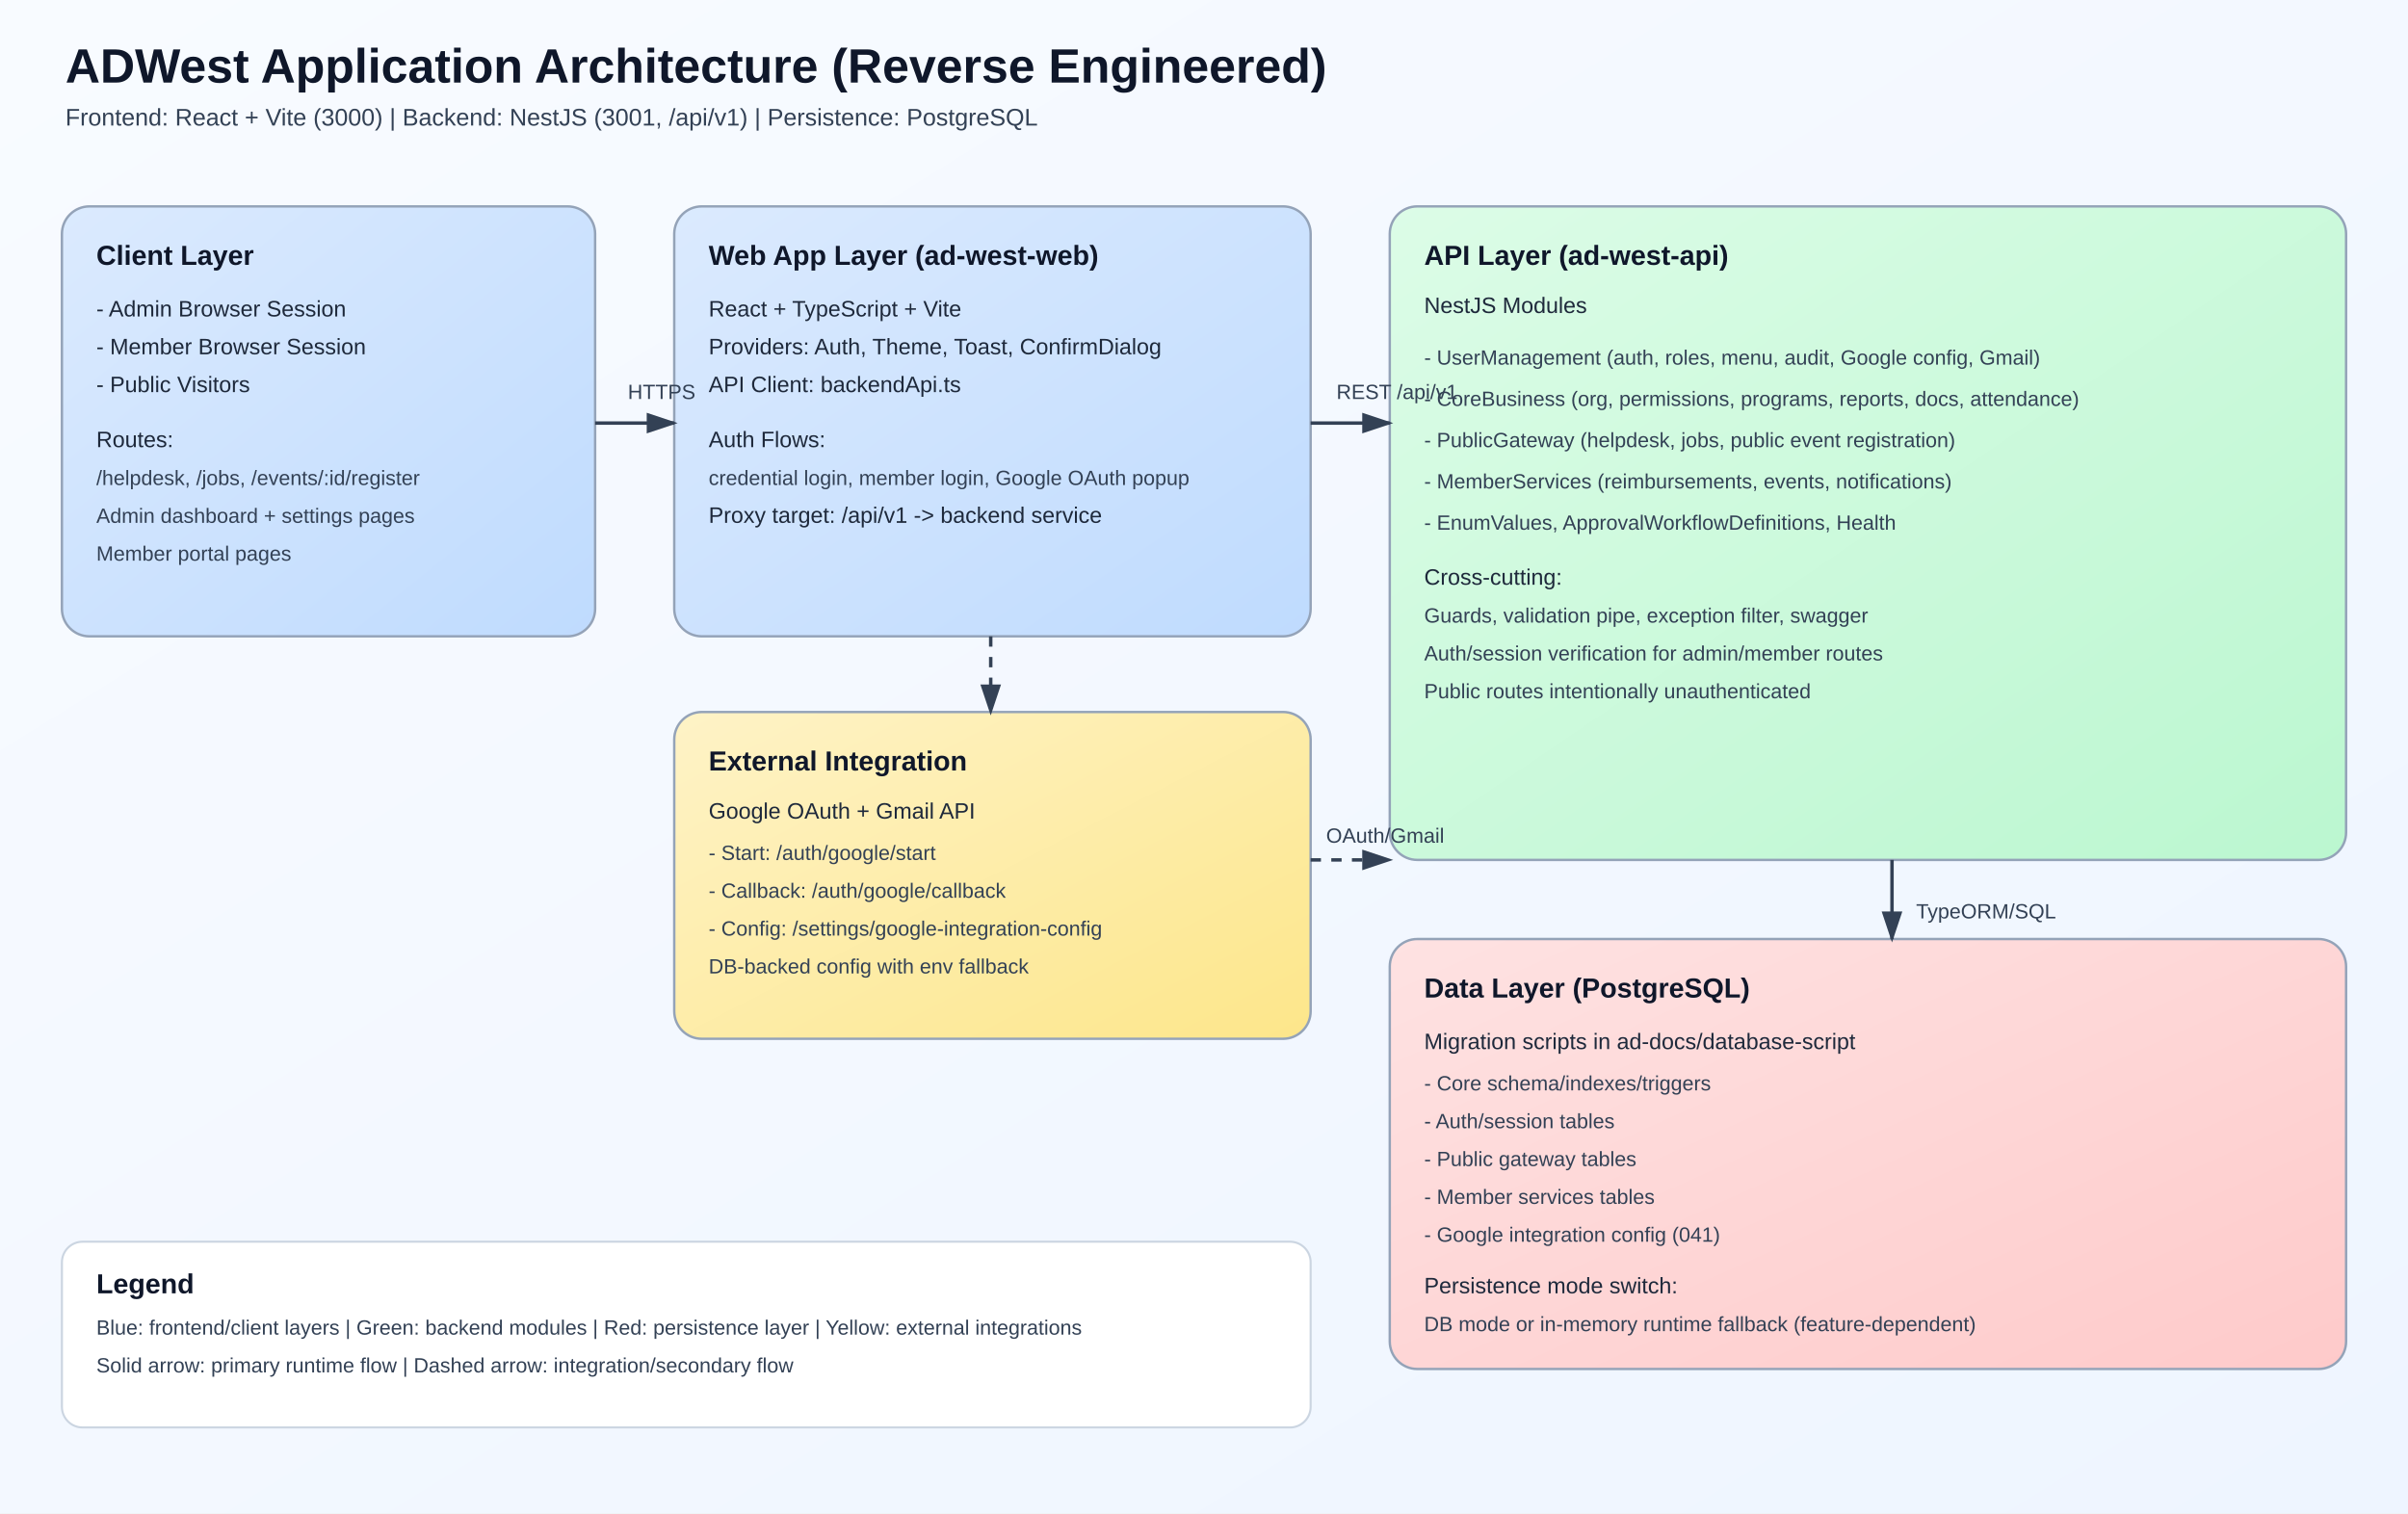
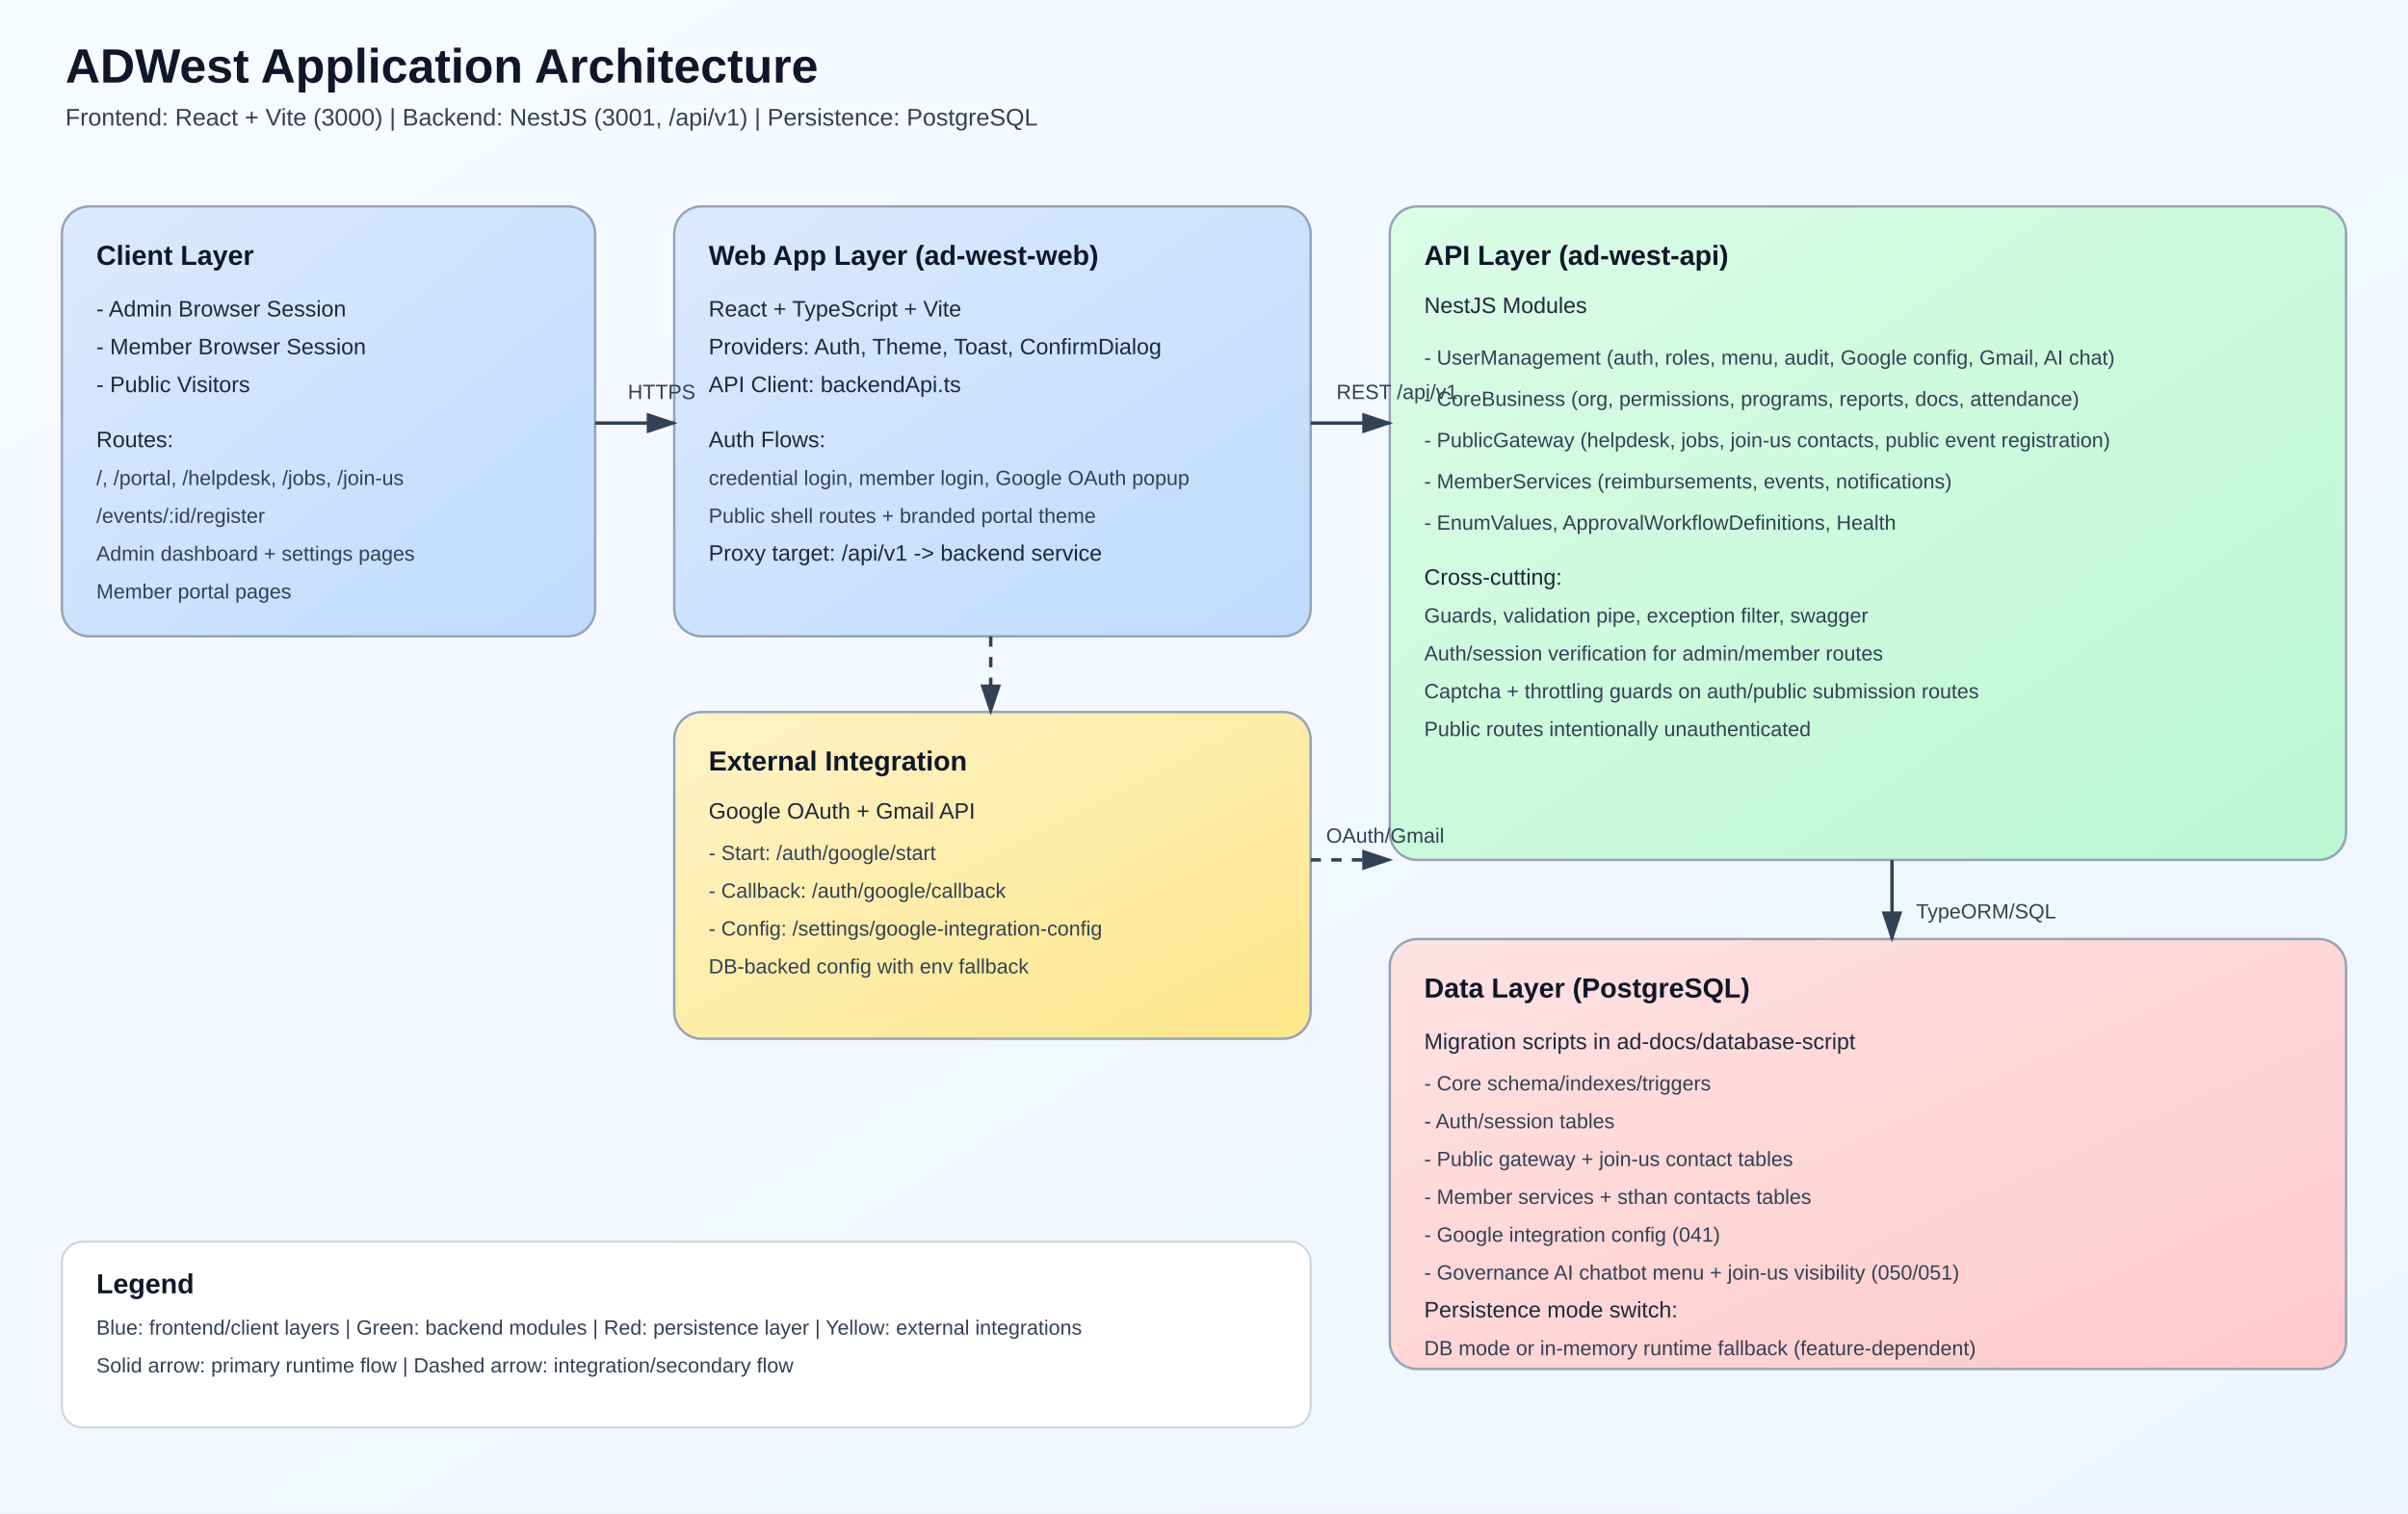
<svg xmlns="http://www.w3.org/2000/svg" width="1400" height="880" viewBox="0 0 1400 880" role="img" aria-label="ADWest System Architecture">
  <defs>
    <style>
      .title { font: 700 28px 'Segoe UI', Arial, sans-serif; fill: #0f172a; }
      .subtitle { font: 500 14px 'Segoe UI', Arial, sans-serif; fill: #334155; }
      .h { font: 700 16px 'Segoe UI', Arial, sans-serif; fill: #0f172a; }
      .t { font: 500 13px 'Segoe UI', Arial, sans-serif; fill: #1e293b; }
      .small { font: 500 12px 'Segoe UI', Arial, sans-serif; fill: #334155; }
      .box { stroke: #94a3b8; stroke-width: 1.4; rx: 16; ry: 16; }
      .edge { stroke: #334155; stroke-width: 2; fill: none; marker-end: url(#arrow); }
      .dash { stroke-dasharray: 6 6; }
    </style>
    <marker id="arrow" markerWidth="10" markerHeight="10" refX="8" refY="3" orient="auto" markerUnits="strokeWidth">
      <path d="M0,0 L0,6 L9,3 z" fill="#334155" />
    </marker>
    <linearGradient id="bg" x1="0" y1="0" x2="1" y2="1">
      <stop offset="0%" stop-color="#f8fbff" />
      <stop offset="100%" stop-color="#eef5ff" />
    </linearGradient>
    <linearGradient id="frontend" x1="0" y1="0" x2="1" y2="1">
      <stop offset="0%" stop-color="#dbeafe" />
      <stop offset="100%" stop-color="#bfdbfe" />
    </linearGradient>
    <linearGradient id="backend" x1="0" y1="0" x2="1" y2="1">
      <stop offset="0%" stop-color="#dcfce7" />
      <stop offset="100%" stop-color="#bbf7d0" />
    </linearGradient>
    <linearGradient id="db" x1="0" y1="0" x2="1" y2="1">
      <stop offset="0%" stop-color="#fee2e2" />
      <stop offset="100%" stop-color="#fecaca" />
    </linearGradient>
    <linearGradient id="ext" x1="0" y1="0" x2="1" y2="1">
      <stop offset="0%" stop-color="#fef3c7" />
      <stop offset="100%" stop-color="#fde68a" />
    </linearGradient>
  </defs>
  <rect x="0" y="0" width="1400" height="880" fill="url(#bg)" />
-   <text x="38" y="48" class="title">ADWest Application Architecture (Reverse Engineered)</text>
+   <text x="38" y="48" class="title">ADWest Application Architecture</text>
  <text x="38" y="73" class="subtitle">Frontend: React + Vite (3000) | Backend: NestJS (3001, /api/v1) | Persistence: PostgreSQL</text>
  <rect class="box" x="36" y="120" width="310" height="250" fill="url(#frontend)" />
  <text x="56" y="154" class="h">Client Layer</text>
  <text x="56" y="184" class="t">- Admin Browser Session</text>
  <text x="56" y="206" class="t">- Member Browser Session</text>
  <text x="56" y="228" class="t">- Public Visitors</text>
  <text x="56" y="260" class="t">Routes:</text>
-   <text x="56" y="282" class="small">/helpdesk, /jobs, /events/:id/register</text>
-   <text x="56" y="304" class="small">Admin dashboard + settings pages</text>
-   <text x="56" y="326" class="small">Member portal pages</text>
+   <text x="56" y="282" class="small">/, /portal, /helpdesk, /jobs, /join-us</text>
+   <text x="56" y="304" class="small">/events/:id/register</text>
+   <text x="56" y="326" class="small">Admin dashboard + settings pages</text>
+   <text x="56" y="348" class="small">Member portal pages</text>
  <rect class="box" x="392" y="120" width="370" height="250" fill="url(#frontend)" />
  <text x="412" y="154" class="h">Web App Layer (ad-west-web)</text>
  <text x="412" y="184" class="t">React + TypeScript + Vite</text>
  <text x="412" y="206" class="t">Providers: Auth, Theme, Toast, ConfirmDialog</text>
  <text x="412" y="228" class="t">API Client: backendApi.ts</text>
  <text x="412" y="260" class="t">Auth Flows:</text>
  <text x="412" y="282" class="small">credential login, member login, Google OAuth popup</text>
-   <text x="412" y="304" class="t">Proxy target: /api/v1 -&gt; backend service</text>
+   <text x="412" y="304" class="small">Public shell routes + branded portal theme</text>
+   <text x="412" y="326" class="t">Proxy target: /api/v1 -&gt; backend service</text>
  <rect class="box" x="808" y="120" width="556" height="380" fill="url(#backend)" />
  <text x="828" y="154" class="h">API Layer (ad-west-api)</text>
  <text x="828" y="182" class="t">NestJS Modules</text>
-   <text x="828" y="212" class="small">- UserManagement (auth, roles, menu, audit, Google config, Gmail)</text>
+   <text x="828" y="212" class="small">- UserManagement (auth, roles, menu, audit, Google config, Gmail, AI chat)</text>
  <text x="828" y="236" class="small">- CoreBusiness (org, permissions, programs, reports, docs, attendance)</text>
-   <text x="828" y="260" class="small">- PublicGateway (helpdesk, jobs, public event registration)</text>
+   <text x="828" y="260" class="small">- PublicGateway (helpdesk, jobs, join-us contacts, public event registration)</text>
  <text x="828" y="284" class="small">- MemberServices (reimbursements, events, notifications)</text>
  <text x="828" y="308" class="small">- EnumValues, ApprovalWorkflowDefinitions, Health</text>
  <text x="828" y="340" class="t">Cross-cutting:</text>
  <text x="828" y="362" class="small">Guards, validation pipe, exception filter, swagger</text>
  <text x="828" y="384" class="small">Auth/session verification for admin/member routes</text>
-   <text x="828" y="406" class="small">Public routes intentionally unauthenticated</text>
+   <text x="828" y="406" class="small">Captcha + throttling guards on auth/public submission routes</text>
+   <text x="828" y="428" class="small">Public routes intentionally unauthenticated</text>
  <rect class="box" x="392" y="414" width="370" height="190" fill="url(#ext)" />
  <text x="412" y="448" class="h">External Integration</text>
  <text x="412" y="476" class="t">Google OAuth + Gmail API</text>
  <text x="412" y="500" class="small">- Start: /auth/google/start</text>
  <text x="412" y="522" class="small">- Callback: /auth/google/callback</text>
  <text x="412" y="544" class="small">- Config: /settings/google-integration-config</text>
  <text x="412" y="566" class="small">DB-backed config with env fallback</text>
  <rect class="box" x="808" y="546" width="556" height="250" fill="url(#db)" />
  <text x="828" y="580" class="h">Data Layer (PostgreSQL)</text>
  <text x="828" y="610" class="t">Migration scripts in ad-docs/database-script</text>
  <text x="828" y="634" class="small">- Core schema/indexes/triggers</text>
  <text x="828" y="656" class="small">- Auth/session tables</text>
-   <text x="828" y="678" class="small">- Public gateway tables</text>
-   <text x="828" y="700" class="small">- Member services tables</text>
+   <text x="828" y="678" class="small">- Public gateway + join-us contact tables</text>
+   <text x="828" y="700" class="small">- Member services + sthan contacts tables</text>
  <text x="828" y="722" class="small">- Google integration config (041)</text>
-   <text x="828" y="752" class="t">Persistence mode switch:</text>
-   <text x="828" y="774" class="small">DB mode or in-memory runtime fallback (feature-dependent)</text>
+   <text x="828" y="744" class="small">- Governance AI chatbot menu + join-us visibility (050/051)</text>
+   <text x="828" y="766" class="t">Persistence mode switch:</text>
+   <text x="828" y="788" class="small">DB mode or in-memory runtime fallback (feature-dependent)</text>
  <path class="edge" d="M346 246 L392 246" />
  <path class="edge" d="M762 246 L808 246" />
  <path class="edge" d="M1100 500 L1100 546" />
  <path class="edge dash" d="M762 500 L808 500" />
  <path class="edge dash" d="M576 370 L576 414" />
  <text x="365" y="232" class="small">HTTPS</text>
  <text x="777" y="232" class="small">REST /api/v1</text>
  <text x="1114" y="534" class="small">TypeORM/SQL</text>
  <text x="771" y="490" class="small">OAuth/Gmail</text>
  <rect x="36" y="722" width="726" height="108" rx="12" ry="12" fill="#ffffff" stroke="#cbd5e1" stroke-width="1.2" />
  <text x="56" y="752" class="h">Legend</text>
  <text x="56" y="776" class="small">Blue: frontend/client layers | Green: backend modules | Red: persistence layer | Yellow: external integrations</text>
  <text x="56" y="798" class="small">Solid arrow: primary runtime flow | Dashed arrow: integration/secondary flow</text>
</svg>
